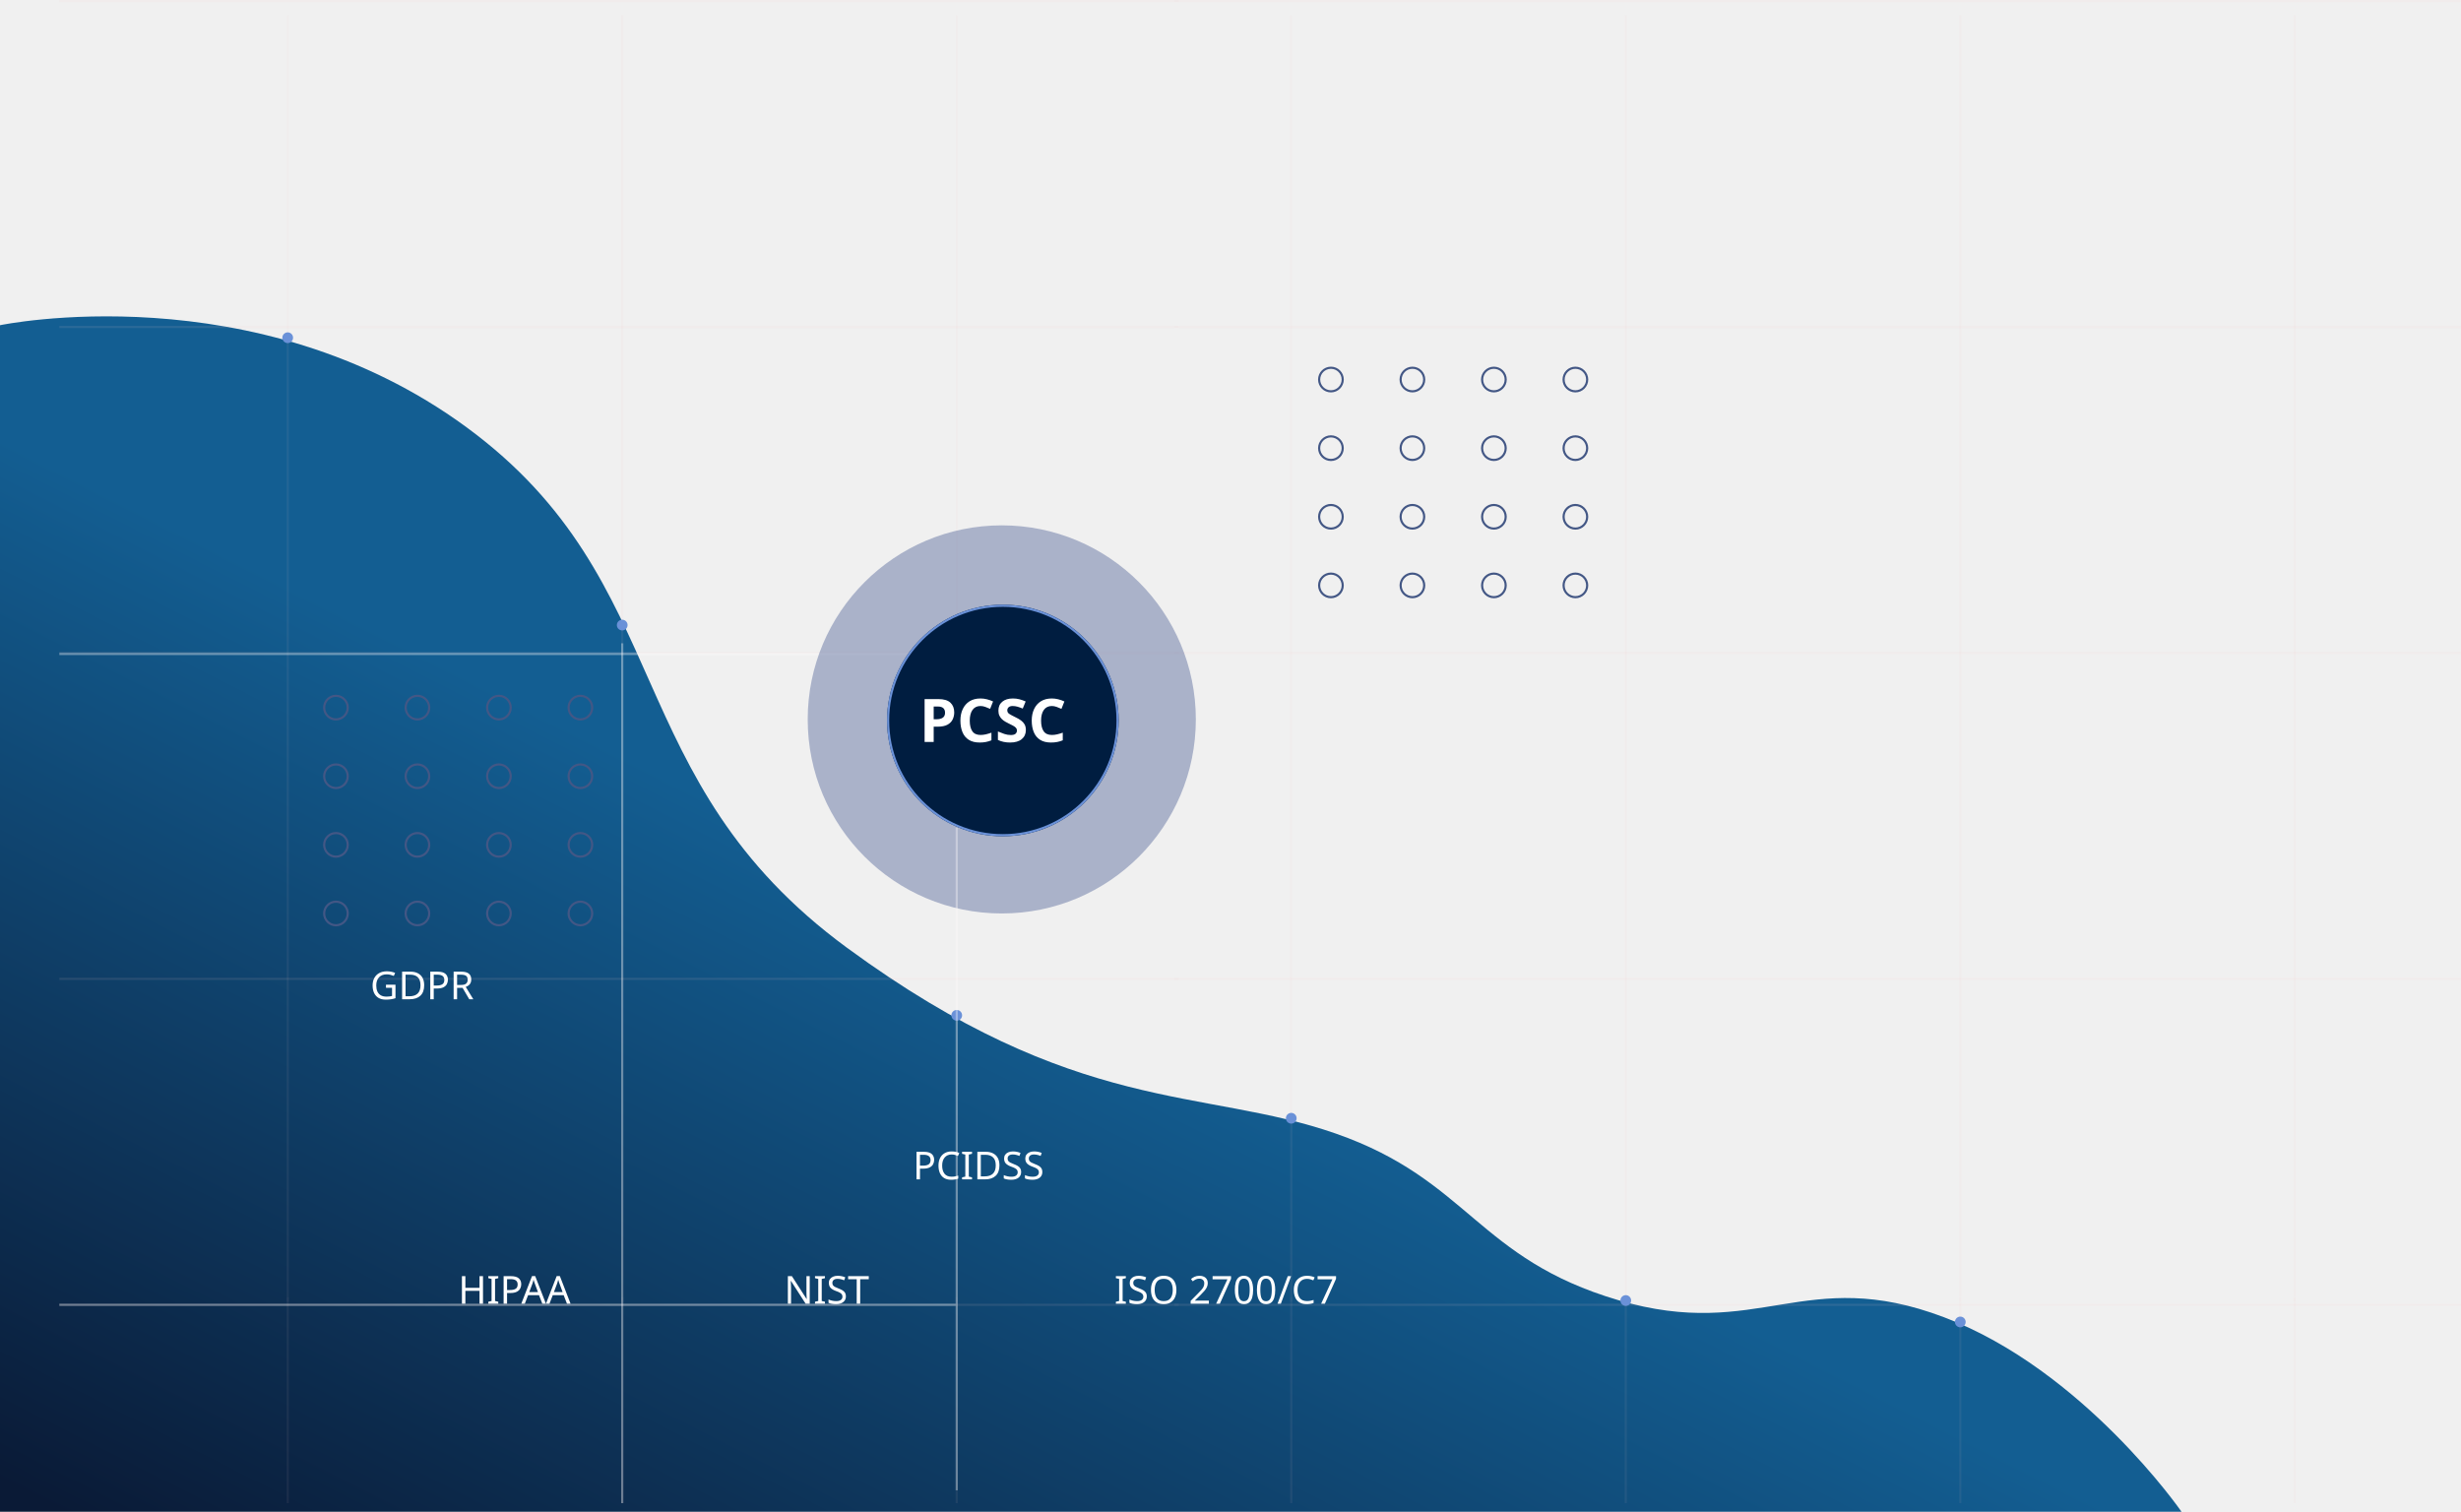
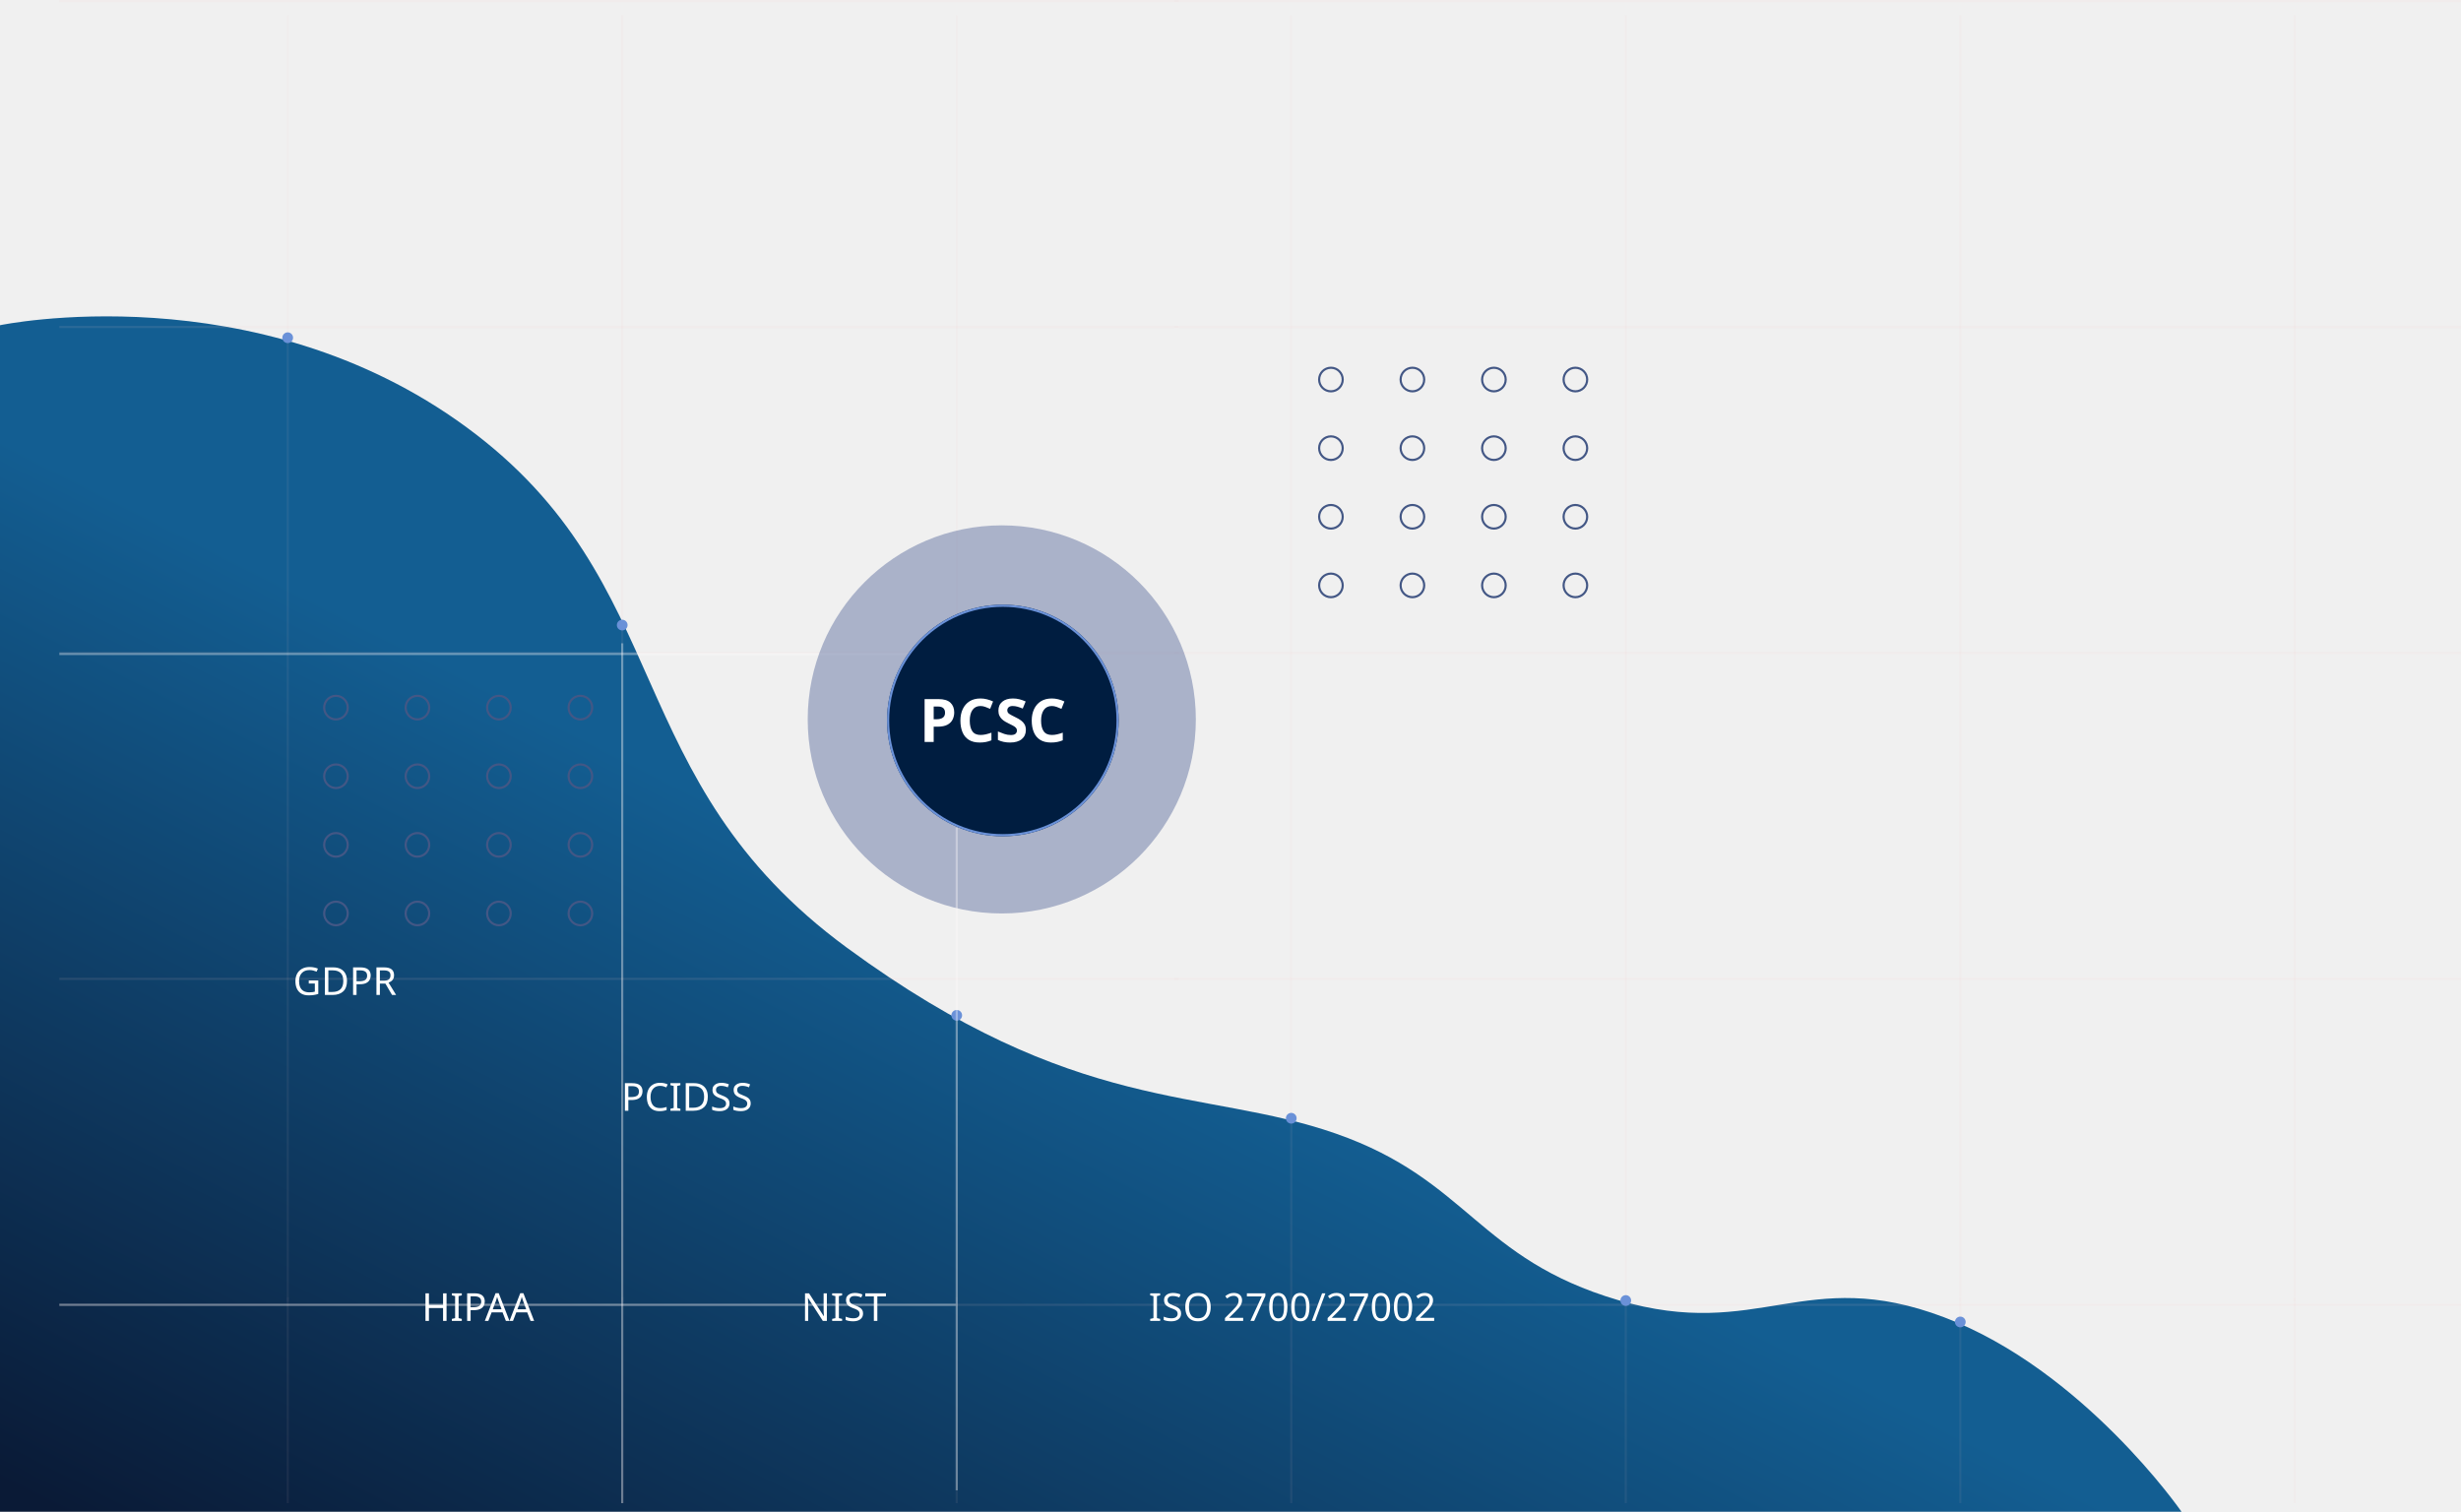
<svg xmlns="http://www.w3.org/2000/svg" width="1147.667" height="705" viewBox="0 0 1147.667 705">
  <defs>
    <linearGradient id="linear-gradient" x1="0.511" y1="0.575" x2="0.076" y2="1.051" gradientUnits="objectBoundingBox">
      <stop offset="0" stop-color="#135e92" />
      <stop offset="1" stop-color="#0a1a36" />
    </linearGradient>
    <clipPath id="clip-path">
      <rect id="Rectangle_564" data-name="Rectangle 564" width="684" height="1120" fill="none" />
    </clipPath>
    <clipPath id="clip-path-2">
      <rect id="Rectangle_565" data-name="Rectangle 565" width="994" height="694" fill="none" />
    </clipPath>
    <clipPath id="clip-path-3">
      <rect id="Rectangle_566" data-name="Rectangle 566" width="141" height="118" fill="none" />
    </clipPath>
  </defs>
  <g id="animated__banner2" transform="translate(27.667 31)">
    <g id="Group_1619" data-name="Group 1619" transform="translate(0 -21)">
      <path id="Path_1555" data-name="Path 1555" d="M-13301,5460h995.667s-45.667-66-110.667-90.667-86.333,11.333-152-8-69.667-56-131.667-77.667-120.917-8.083-228-86.667-78.583-170.083-177.333-242.667-217.667-47.667-217.667-47.667V5460Z" transform="translate(13295 -4765)" fill="url(#linear-gradient)" />
      <g id="Repeat_Grid_6" data-name="Repeat Grid 6" transform="translate(1120 -10) rotate(90)" opacity="0.19" clip-path="url(#clip-path)">
        <g id="Group_2874" data-name="Group 2874" transform="translate(-134 -102)">
          <rect id="Rectangle_245" data-name="Rectangle 245" width="1" height="600" transform="translate(134 102)" fill="rgba(242,197,197,0.56)" />
        </g>
        <g id="Group_2875" data-name="Group 2875" transform="translate(18 -102)">
          <rect id="Rectangle_245-2" data-name="Rectangle 245" width="1" height="600" transform="translate(134 102)" fill="rgba(242,197,197,0.56)" />
        </g>
        <g id="Group_2876" data-name="Group 2876" transform="translate(170 -102)">
          <rect id="Rectangle_245-3" data-name="Rectangle 245" width="1" height="600" transform="translate(134 102)" fill="rgba(242,197,197,0.56)" />
        </g>
        <g id="Group_2877" data-name="Group 2877" transform="translate(322 -102)">
          <rect id="Rectangle_245-4" data-name="Rectangle 245" width="1" height="600" transform="translate(134 102)" fill="rgba(242,197,197,0.56)" />
        </g>
        <g id="Group_2878" data-name="Group 2878" transform="translate(474 -102)">
          <rect id="Rectangle_245-5" data-name="Rectangle 245" width="1" height="600" transform="translate(134 102)" fill="rgba(242,197,197,0.56)" />
        </g>
        <g id="Group_2879" data-name="Group 2879" transform="translate(-134 496)">
          <rect id="Rectangle_245-6" data-name="Rectangle 245" width="1" height="600" transform="translate(134 102)" fill="rgba(242,197,197,0.56)" />
        </g>
        <g id="Group_2880" data-name="Group 2880" transform="translate(18 496)">
          <rect id="Rectangle_245-7" data-name="Rectangle 245" width="1" height="600" transform="translate(134 102)" fill="rgba(242,197,197,0.56)" />
        </g>
        <g id="Group_2881" data-name="Group 2881" transform="translate(170 496)">
          <rect id="Rectangle_245-8" data-name="Rectangle 245" width="1" height="600" transform="translate(134 102)" fill="rgba(242,197,197,0.56)" />
        </g>
        <g id="Group_2882" data-name="Group 2882" transform="translate(322 496)">
          <rect id="Rectangle_245-9" data-name="Rectangle 245" width="1" height="600" transform="translate(134 102)" fill="rgba(242,197,197,0.56)" />
        </g>
        <g id="Group_2883" data-name="Group 2883" transform="translate(474 496)">
          <rect id="Rectangle_245-10" data-name="Rectangle 245" width="1" height="600" transform="translate(134 102)" fill="rgba(242,197,197,0.56)" />
        </g>
      </g>
      <g id="Repeat_Grid_5" data-name="Repeat Grid 5" transform="translate(106 -3)" opacity="0.13" clip-path="url(#clip-path-2)">
        <g id="Group_2884" data-name="Group 2884" transform="translate(-134 -102)">
          <rect id="Rectangle_245-11" data-name="Rectangle 245" width="1" height="600" transform="translate(134 102)" fill="rgba(242,197,197,0.56)" />
        </g>
        <g id="Group_2885" data-name="Group 2885" transform="translate(22 -102)">
          <rect id="Rectangle_245-12" data-name="Rectangle 245" width="1" height="600" transform="translate(134 102)" fill="rgba(242,197,197,0.56)" />
        </g>
        <g id="Group_2886" data-name="Group 2886" transform="translate(178 -102)">
          <rect id="Rectangle_245-13" data-name="Rectangle 245" width="1" height="600" transform="translate(134 102)" fill="rgba(242,197,197,0.56)" />
        </g>
        <g id="Group_2887" data-name="Group 2887" transform="translate(334 -102)">
          <rect id="Rectangle_245-14" data-name="Rectangle 245" width="1" height="600" transform="translate(134 102)" fill="rgba(242,197,197,0.56)" />
        </g>
        <g id="Group_2888" data-name="Group 2888" transform="translate(490 -102)">
          <rect id="Rectangle_245-15" data-name="Rectangle 245" width="1" height="600" transform="translate(134 102)" fill="rgba(242,197,197,0.56)" />
        </g>
        <g id="Group_2889" data-name="Group 2889" transform="translate(646 -102)">
          <rect id="Rectangle_245-16" data-name="Rectangle 245" width="1" height="600" transform="translate(134 102)" fill="rgba(242,197,197,0.56)" />
        </g>
        <g id="Group_2890" data-name="Group 2890" transform="translate(802 -102)">
          <rect id="Rectangle_245-17" data-name="Rectangle 245" width="1" height="600" transform="translate(134 102)" fill="rgba(242,197,197,0.56)" />
        </g>
        <g id="Group_2891" data-name="Group 2891" transform="translate(-134 496)">
          <rect id="Rectangle_245-18" data-name="Rectangle 245" width="1" height="600" transform="translate(134 102)" fill="rgba(242,197,197,0.56)" />
        </g>
        <g id="Group_2892" data-name="Group 2892" transform="translate(22 496)">
          <rect id="Rectangle_245-19" data-name="Rectangle 245" width="1" height="600" transform="translate(134 102)" fill="rgba(242,197,197,0.56)" />
        </g>
        <g id="Group_2893" data-name="Group 2893" transform="translate(178 496)">
          <rect id="Rectangle_245-20" data-name="Rectangle 245" width="1" height="600" transform="translate(134 102)" fill="rgba(242,197,197,0.56)" />
        </g>
        <g id="Group_2894" data-name="Group 2894" transform="translate(334 496)">
          <rect id="Rectangle_245-21" data-name="Rectangle 245" width="1" height="600" transform="translate(134 102)" fill="rgba(242,197,197,0.56)" />
        </g>
        <g id="Group_2895" data-name="Group 2895" transform="translate(490 496)">
          <rect id="Rectangle_245-22" data-name="Rectangle 245" width="1" height="600" transform="translate(134 102)" fill="rgba(242,197,197,0.56)" />
        </g>
        <g id="Group_2896" data-name="Group 2896" transform="translate(646 496)">
          <rect id="Rectangle_245-23" data-name="Rectangle 245" width="1" height="600" transform="translate(134 102)" fill="rgba(242,197,197,0.56)" />
        </g>
        <g id="Group_2897" data-name="Group 2897" transform="translate(802 496)">
          <rect id="Rectangle_245-24" data-name="Rectangle 245" width="1" height="600" transform="translate(134 102)" fill="rgba(242,197,197,0.56)" />
        </g>
      </g>
      <g id="Repeat_Grid_7" data-name="Repeat Grid 7" transform="translate(123 314)" clip-path="url(#clip-path-3)">
        <g id="Group_2898" data-name="Group 2898" transform="translate(-126 -326)">
          <g id="Ellipse_141" data-name="Ellipse 141" transform="translate(126 326)" fill="none" stroke="#435785" stroke-width="1">
            <circle cx="6" cy="6" r="6" stroke="none" />
            <circle cx="6" cy="6" r="5.5" fill="none" />
          </g>
        </g>
        <g id="Group_2899" data-name="Group 2899" transform="translate(-88 -326)">
          <g id="Ellipse_141-2" data-name="Ellipse 141" transform="translate(126 326)" fill="none" stroke="#435785" stroke-width="1">
            <circle cx="6" cy="6" r="6" stroke="none" />
            <circle cx="6" cy="6" r="5.5" fill="none" />
          </g>
        </g>
        <g id="Group_2900" data-name="Group 2900" transform="translate(-50 -326)">
          <g id="Ellipse_141-3" data-name="Ellipse 141" transform="translate(126 326)" fill="none" stroke="#435785" stroke-width="1">
            <circle cx="6" cy="6" r="6" stroke="none" />
            <circle cx="6" cy="6" r="5.5" fill="none" />
          </g>
        </g>
        <g id="Group_2901" data-name="Group 2901" transform="translate(-12 -326)">
          <g id="Ellipse_141-4" data-name="Ellipse 141" transform="translate(126 326)" fill="none" stroke="#435785" stroke-width="1">
            <circle cx="6" cy="6" r="6" stroke="none" />
            <circle cx="6" cy="6" r="5.5" fill="none" />
          </g>
        </g>
        <g id="Group_2902" data-name="Group 2902" transform="translate(-126 -294)">
          <g id="Ellipse_141-5" data-name="Ellipse 141" transform="translate(126 326)" fill="none" stroke="#435785" stroke-width="1">
            <circle cx="6" cy="6" r="6" stroke="none" />
            <circle cx="6" cy="6" r="5.5" fill="none" />
          </g>
        </g>
        <g id="Group_2903" data-name="Group 2903" transform="translate(-88 -294)">
          <g id="Ellipse_141-6" data-name="Ellipse 141" transform="translate(126 326)" fill="none" stroke="#435785" stroke-width="1">
            <circle cx="6" cy="6" r="6" stroke="none" />
            <circle cx="6" cy="6" r="5.5" fill="none" />
          </g>
        </g>
        <g id="Group_2904" data-name="Group 2904" transform="translate(-50 -294)">
          <g id="Ellipse_141-7" data-name="Ellipse 141" transform="translate(126 326)" fill="none" stroke="#435785" stroke-width="1">
            <circle cx="6" cy="6" r="6" stroke="none" />
            <circle cx="6" cy="6" r="5.5" fill="none" />
          </g>
        </g>
        <g id="Group_2905" data-name="Group 2905" transform="translate(-12 -294)">
          <g id="Ellipse_141-8" data-name="Ellipse 141" transform="translate(126 326)" fill="none" stroke="#435785" stroke-width="1">
            <circle cx="6" cy="6" r="6" stroke="none" />
            <circle cx="6" cy="6" r="5.5" fill="none" />
          </g>
        </g>
        <g id="Group_2906" data-name="Group 2906" transform="translate(-126 -262)">
          <g id="Ellipse_141-9" data-name="Ellipse 141" transform="translate(126 326)" fill="none" stroke="#435785" stroke-width="1">
            <circle cx="6" cy="6" r="6" stroke="none" />
            <circle cx="6" cy="6" r="5.5" fill="none" />
          </g>
        </g>
        <g id="Group_2907" data-name="Group 2907" transform="translate(-88 -262)">
          <g id="Ellipse_141-10" data-name="Ellipse 141" transform="translate(126 326)" fill="none" stroke="#435785" stroke-width="1">
            <circle cx="6" cy="6" r="6" stroke="none" />
            <circle cx="6" cy="6" r="5.5" fill="none" />
          </g>
        </g>
        <g id="Group_2908" data-name="Group 2908" transform="translate(-50 -262)">
          <g id="Ellipse_141-11" data-name="Ellipse 141" transform="translate(126 326)" fill="none" stroke="#435785" stroke-width="1">
            <circle cx="6" cy="6" r="6" stroke="none" />
            <circle cx="6" cy="6" r="5.5" fill="none" />
          </g>
        </g>
        <g id="Group_2909" data-name="Group 2909" transform="translate(-12 -262)">
          <g id="Ellipse_141-12" data-name="Ellipse 141" transform="translate(126 326)" fill="none" stroke="#435785" stroke-width="1">
            <circle cx="6" cy="6" r="6" stroke="none" />
            <circle cx="6" cy="6" r="5.5" fill="none" />
          </g>
        </g>
        <g id="Group_2910" data-name="Group 2910" transform="translate(-126 -230)">
          <g id="Ellipse_141-13" data-name="Ellipse 141" transform="translate(126 326)" fill="none" stroke="#435785" stroke-width="1">
            <circle cx="6" cy="6" r="6" stroke="none" />
            <circle cx="6" cy="6" r="5.5" fill="none" />
          </g>
        </g>
        <g id="Group_2911" data-name="Group 2911" transform="translate(-88 -230)">
          <g id="Ellipse_141-14" data-name="Ellipse 141" transform="translate(126 326)" fill="none" stroke="#435785" stroke-width="1">
            <circle cx="6" cy="6" r="6" stroke="none" />
            <circle cx="6" cy="6" r="5.5" fill="none" />
          </g>
        </g>
        <g id="Group_2912" data-name="Group 2912" transform="translate(-50 -230)">
          <g id="Ellipse_141-15" data-name="Ellipse 141" transform="translate(126 326)" fill="none" stroke="#435785" stroke-width="1">
            <circle cx="6" cy="6" r="6" stroke="none" />
            <circle cx="6" cy="6" r="5.5" fill="none" />
          </g>
        </g>
        <g id="Group_2913" data-name="Group 2913" transform="translate(-12 -230)">
          <g id="Ellipse_141-16" data-name="Ellipse 141" transform="translate(126 326)" fill="none" stroke="#435785" stroke-width="1">
            <circle cx="6" cy="6" r="6" stroke="none" />
            <circle cx="6" cy="6" r="5.5" fill="none" />
          </g>
        </g>
      </g>
      <g id="Repeat_Grid_8" data-name="Repeat Grid 8" transform="translate(587 161)" clip-path="url(#clip-path-3)">
        <g id="Group_2914" data-name="Group 2914" transform="translate(-126 -326)">
          <g id="Ellipse_141-17" data-name="Ellipse 141" transform="translate(126 326)" fill="none" stroke="#435785" stroke-width="1">
            <circle cx="6" cy="6" r="6" stroke="none" />
            <circle cx="6" cy="6" r="5.5" fill="none" />
          </g>
        </g>
        <g id="Group_2915" data-name="Group 2915" transform="translate(-88 -326)">
          <g id="Ellipse_141-18" data-name="Ellipse 141" transform="translate(126 326)" fill="none" stroke="#435785" stroke-width="1">
            <circle cx="6" cy="6" r="6" stroke="none" />
            <circle cx="6" cy="6" r="5.5" fill="none" />
          </g>
        </g>
        <g id="Group_2916" data-name="Group 2916" transform="translate(-50 -326)">
          <g id="Ellipse_141-19" data-name="Ellipse 141" transform="translate(126 326)" fill="none" stroke="#435785" stroke-width="1">
            <circle cx="6" cy="6" r="6" stroke="none" />
            <circle cx="6" cy="6" r="5.5" fill="none" />
          </g>
        </g>
        <g id="Group_2917" data-name="Group 2917" transform="translate(-12 -326)">
          <g id="Ellipse_141-20" data-name="Ellipse 141" transform="translate(126 326)" fill="none" stroke="#435785" stroke-width="1">
            <circle cx="6" cy="6" r="6" stroke="none" />
            <circle cx="6" cy="6" r="5.5" fill="none" />
          </g>
        </g>
        <g id="Group_2918" data-name="Group 2918" transform="translate(-126 -294)">
          <g id="Ellipse_141-21" data-name="Ellipse 141" transform="translate(126 326)" fill="none" stroke="#435785" stroke-width="1">
            <circle cx="6" cy="6" r="6" stroke="none" />
            <circle cx="6" cy="6" r="5.5" fill="none" />
          </g>
        </g>
        <g id="Group_2919" data-name="Group 2919" transform="translate(-88 -294)">
          <g id="Ellipse_141-22" data-name="Ellipse 141" transform="translate(126 326)" fill="none" stroke="#435785" stroke-width="1">
            <circle cx="6" cy="6" r="6" stroke="none" />
            <circle cx="6" cy="6" r="5.5" fill="none" />
          </g>
        </g>
        <g id="Group_2920" data-name="Group 2920" transform="translate(-50 -294)">
          <g id="Ellipse_141-23" data-name="Ellipse 141" transform="translate(126 326)" fill="none" stroke="#435785" stroke-width="1">
            <circle cx="6" cy="6" r="6" stroke="none" />
            <circle cx="6" cy="6" r="5.5" fill="none" />
          </g>
        </g>
        <g id="Group_2921" data-name="Group 2921" transform="translate(-12 -294)">
          <g id="Ellipse_141-24" data-name="Ellipse 141" transform="translate(126 326)" fill="none" stroke="#435785" stroke-width="1">
            <circle cx="6" cy="6" r="6" stroke="none" />
            <circle cx="6" cy="6" r="5.5" fill="none" />
          </g>
        </g>
        <g id="Group_2922" data-name="Group 2922" transform="translate(-126 -262)">
          <g id="Ellipse_141-25" data-name="Ellipse 141" transform="translate(126 326)" fill="none" stroke="#435785" stroke-width="1">
            <circle cx="6" cy="6" r="6" stroke="none" />
            <circle cx="6" cy="6" r="5.5" fill="none" />
          </g>
        </g>
        <g id="Group_2923" data-name="Group 2923" transform="translate(-88 -262)">
          <g id="Ellipse_141-26" data-name="Ellipse 141" transform="translate(126 326)" fill="none" stroke="#435785" stroke-width="1">
            <circle cx="6" cy="6" r="6" stroke="none" />
            <circle cx="6" cy="6" r="5.5" fill="none" />
          </g>
        </g>
        <g id="Group_2924" data-name="Group 2924" transform="translate(-50 -262)">
          <g id="Ellipse_141-27" data-name="Ellipse 141" transform="translate(126 326)" fill="none" stroke="#435785" stroke-width="1">
            <circle cx="6" cy="6" r="6" stroke="none" />
            <circle cx="6" cy="6" r="5.5" fill="none" />
          </g>
        </g>
        <g id="Group_2925" data-name="Group 2925" transform="translate(-12 -262)">
          <g id="Ellipse_141-28" data-name="Ellipse 141" transform="translate(126 326)" fill="none" stroke="#435785" stroke-width="1">
            <circle cx="6" cy="6" r="6" stroke="none" />
            <circle cx="6" cy="6" r="5.5" fill="none" />
          </g>
        </g>
        <g id="Group_2926" data-name="Group 2926" transform="translate(-126 -230)">
          <g id="Ellipse_141-29" data-name="Ellipse 141" transform="translate(126 326)" fill="none" stroke="#435785" stroke-width="1">
            <circle cx="6" cy="6" r="6" stroke="none" />
            <circle cx="6" cy="6" r="5.5" fill="none" />
          </g>
        </g>
        <g id="Group_2927" data-name="Group 2927" transform="translate(-88 -230)">
          <g id="Ellipse_141-30" data-name="Ellipse 141" transform="translate(126 326)" fill="none" stroke="#435785" stroke-width="1">
            <circle cx="6" cy="6" r="6" stroke="none" />
            <circle cx="6" cy="6" r="5.5" fill="none" />
          </g>
        </g>
        <g id="Group_2928" data-name="Group 2928" transform="translate(-50 -230)">
          <g id="Ellipse_141-31" data-name="Ellipse 141" transform="translate(126 326)" fill="none" stroke="#435785" stroke-width="1">
            <circle cx="6" cy="6" r="6" stroke="none" />
            <circle cx="6" cy="6" r="5.5" fill="none" />
          </g>
        </g>
        <g id="Group_2929" data-name="Group 2929" transform="translate(-12 -230)">
          <g id="Ellipse_141-32" data-name="Ellipse 141" transform="translate(126 326)" fill="none" stroke="#435785" stroke-width="1">
            <circle cx="6" cy="6" r="6" stroke="none" />
            <circle cx="6" cy="6" r="5.5" fill="none" />
          </g>
        </g>
      </g>
      <circle id="Ellipse_142" data-name="Ellipse 142" cx="2.5" cy="2.5" r="2.5" transform="translate(884 604)" fill="#6a91d8" />
      <circle id="Ellipse_143" data-name="Ellipse 143" cx="2.5" cy="2.5" r="2.5" transform="translate(728 594)" fill="#6a91d8" />
      <circle id="Ellipse_147" data-name="Ellipse 147" cx="2.5" cy="2.5" r="2.5" transform="translate(572 509)" fill="#6a91d8" />
      <circle id="Ellipse_144" data-name="Ellipse 144" cx="2.5" cy="2.5" r="2.5" transform="translate(416 461)" fill="#6a91d8" />
      <circle id="Ellipse_145" data-name="Ellipse 145" cx="2.5" cy="2.5" r="2.5" transform="translate(260 279)" fill="#6a91d8" />
      <circle id="Ellipse_146" data-name="Ellipse 146" cx="2.5" cy="2.5" r="2.5" transform="translate(104 145)" fill="#6a91d8" />
      <g id="Rectangle_248" data-name="Rectangle 248" transform="translate(262 290)" fill="#fff" stroke="#6a91d8" stroke-width="1" opacity="0.35">
        <rect width="1" height="401" stroke="none" />
        <rect x="0.5" y="0.5" height="400" fill="none" />
      </g>
      <g id="Rectangle_249" data-name="Rectangle 249" transform="translate(418 598) rotate(90)" fill="#fff" stroke="#6a91d8" stroke-width="1" opacity="0.35">
        <rect width="1" height="418" stroke="none" />
        <rect x="0.5" y="0.5" height="417" fill="none" />
      </g>
      <g id="Rectangle_250" data-name="Rectangle 250" transform="translate(396 294.5) rotate(90)" fill="#fff" stroke="#6a91d8" stroke-width="1" opacity="0.35">
        <rect width="1" height="396" stroke="none" />
        <rect x="0.5" y="0.5" height="395" fill="none" />
      </g>
      <circle id="Ellipse_149" data-name="Ellipse 149" cx="90.5" cy="90.5" r="90.5" transform="translate(349 235)" fill="#273e81" opacity="0.35" />
      <g id="Ellipse_150" data-name="Ellipse 150" transform="translate(386 272)" fill="#001d40" stroke="#6a91d8" stroke-width="1">
        <circle cx="54" cy="54" r="54" stroke="none" />
        <circle cx="54" cy="54" r="53.5" fill="none" />
      </g>
      <text id="PCSC" transform="translate(401 336)" fill="#fff" font-size="28" font-family="Poppins-SemiBold, Poppins" font-weight="600">
        <tspan x="0" y="0">PCSC</tspan>
      </text>
      <g id="Rectangle_247" data-name="Rectangle 247" transform="translate(418 376)" fill="#fff" stroke="#6a91d8" stroke-width="1" opacity="0.35">
        <rect width="1" height="309" stroke="none" />
        <rect x="0.5" y="0.5" height="308" fill="none" />
      </g>
    </g>
-     <text id="PCIDSS" transform="translate(398 519)" fill="#fff" font-size="18" font-family="Poppins-Regular, Poppins">
+     <text id="PCIDSS" transform="translate(262 487)" fill="#fff" font-size="18" font-family="Poppins-Regular, Poppins">
      <tspan x="0" y="0">PCIDSS</tspan>
    </text>
-     <text id="HIPAA" transform="translate(186 577)" fill="#fff" font-size="18" font-family="Poppins-Regular, Poppins">
+     <text id="HIPAA" transform="translate(169 585)" fill="#fff" font-size="18" font-family="Poppins-Regular, Poppins">
      <tspan x="0" y="0">HIPAA</tspan>
    </text>
-     <text id="GDRR" transform="translate(145 435)" fill="#fff" font-size="18" font-family="Poppins-Regular, Poppins">
+     <text id="GDRR" transform="translate(109 433)" fill="#fff" font-size="18" font-family="Poppins-Regular, Poppins">
      <tspan x="0" y="0">GDPR</tspan>
    </text>
-     <text id="ISO_2700_C7" data-name="ISO 2700/C7" transform="translate(492 577)" fill="#fff" font-size="18" font-family="Poppins-Regular, Poppins">
-       <tspan x="0" y="0">ISO 2700/C7</tspan>
-     </text>
-     <text id="NIST" transform="translate(338 577)" fill="#fff" font-size="18" font-family="Poppins-Regular, Poppins">
+     <text id="ISO_2700_C7" data-name="ISO 2700/C7" transform="translate(508 585)" fill="#fff" font-size="18" font-family="Poppins-Regular, Poppins">
+       <tspan x="0" y="0">ISO 2700/27002</tspan>
+       <tspan x="0" y="27" />
+     </text>
+     <text id="NIST" transform="translate(346 585)" fill="#fff" font-size="18" font-family="Poppins-Regular, Poppins">
      <tspan x="0" y="0">NIST</tspan>
    </text>
  </g>
</svg>
